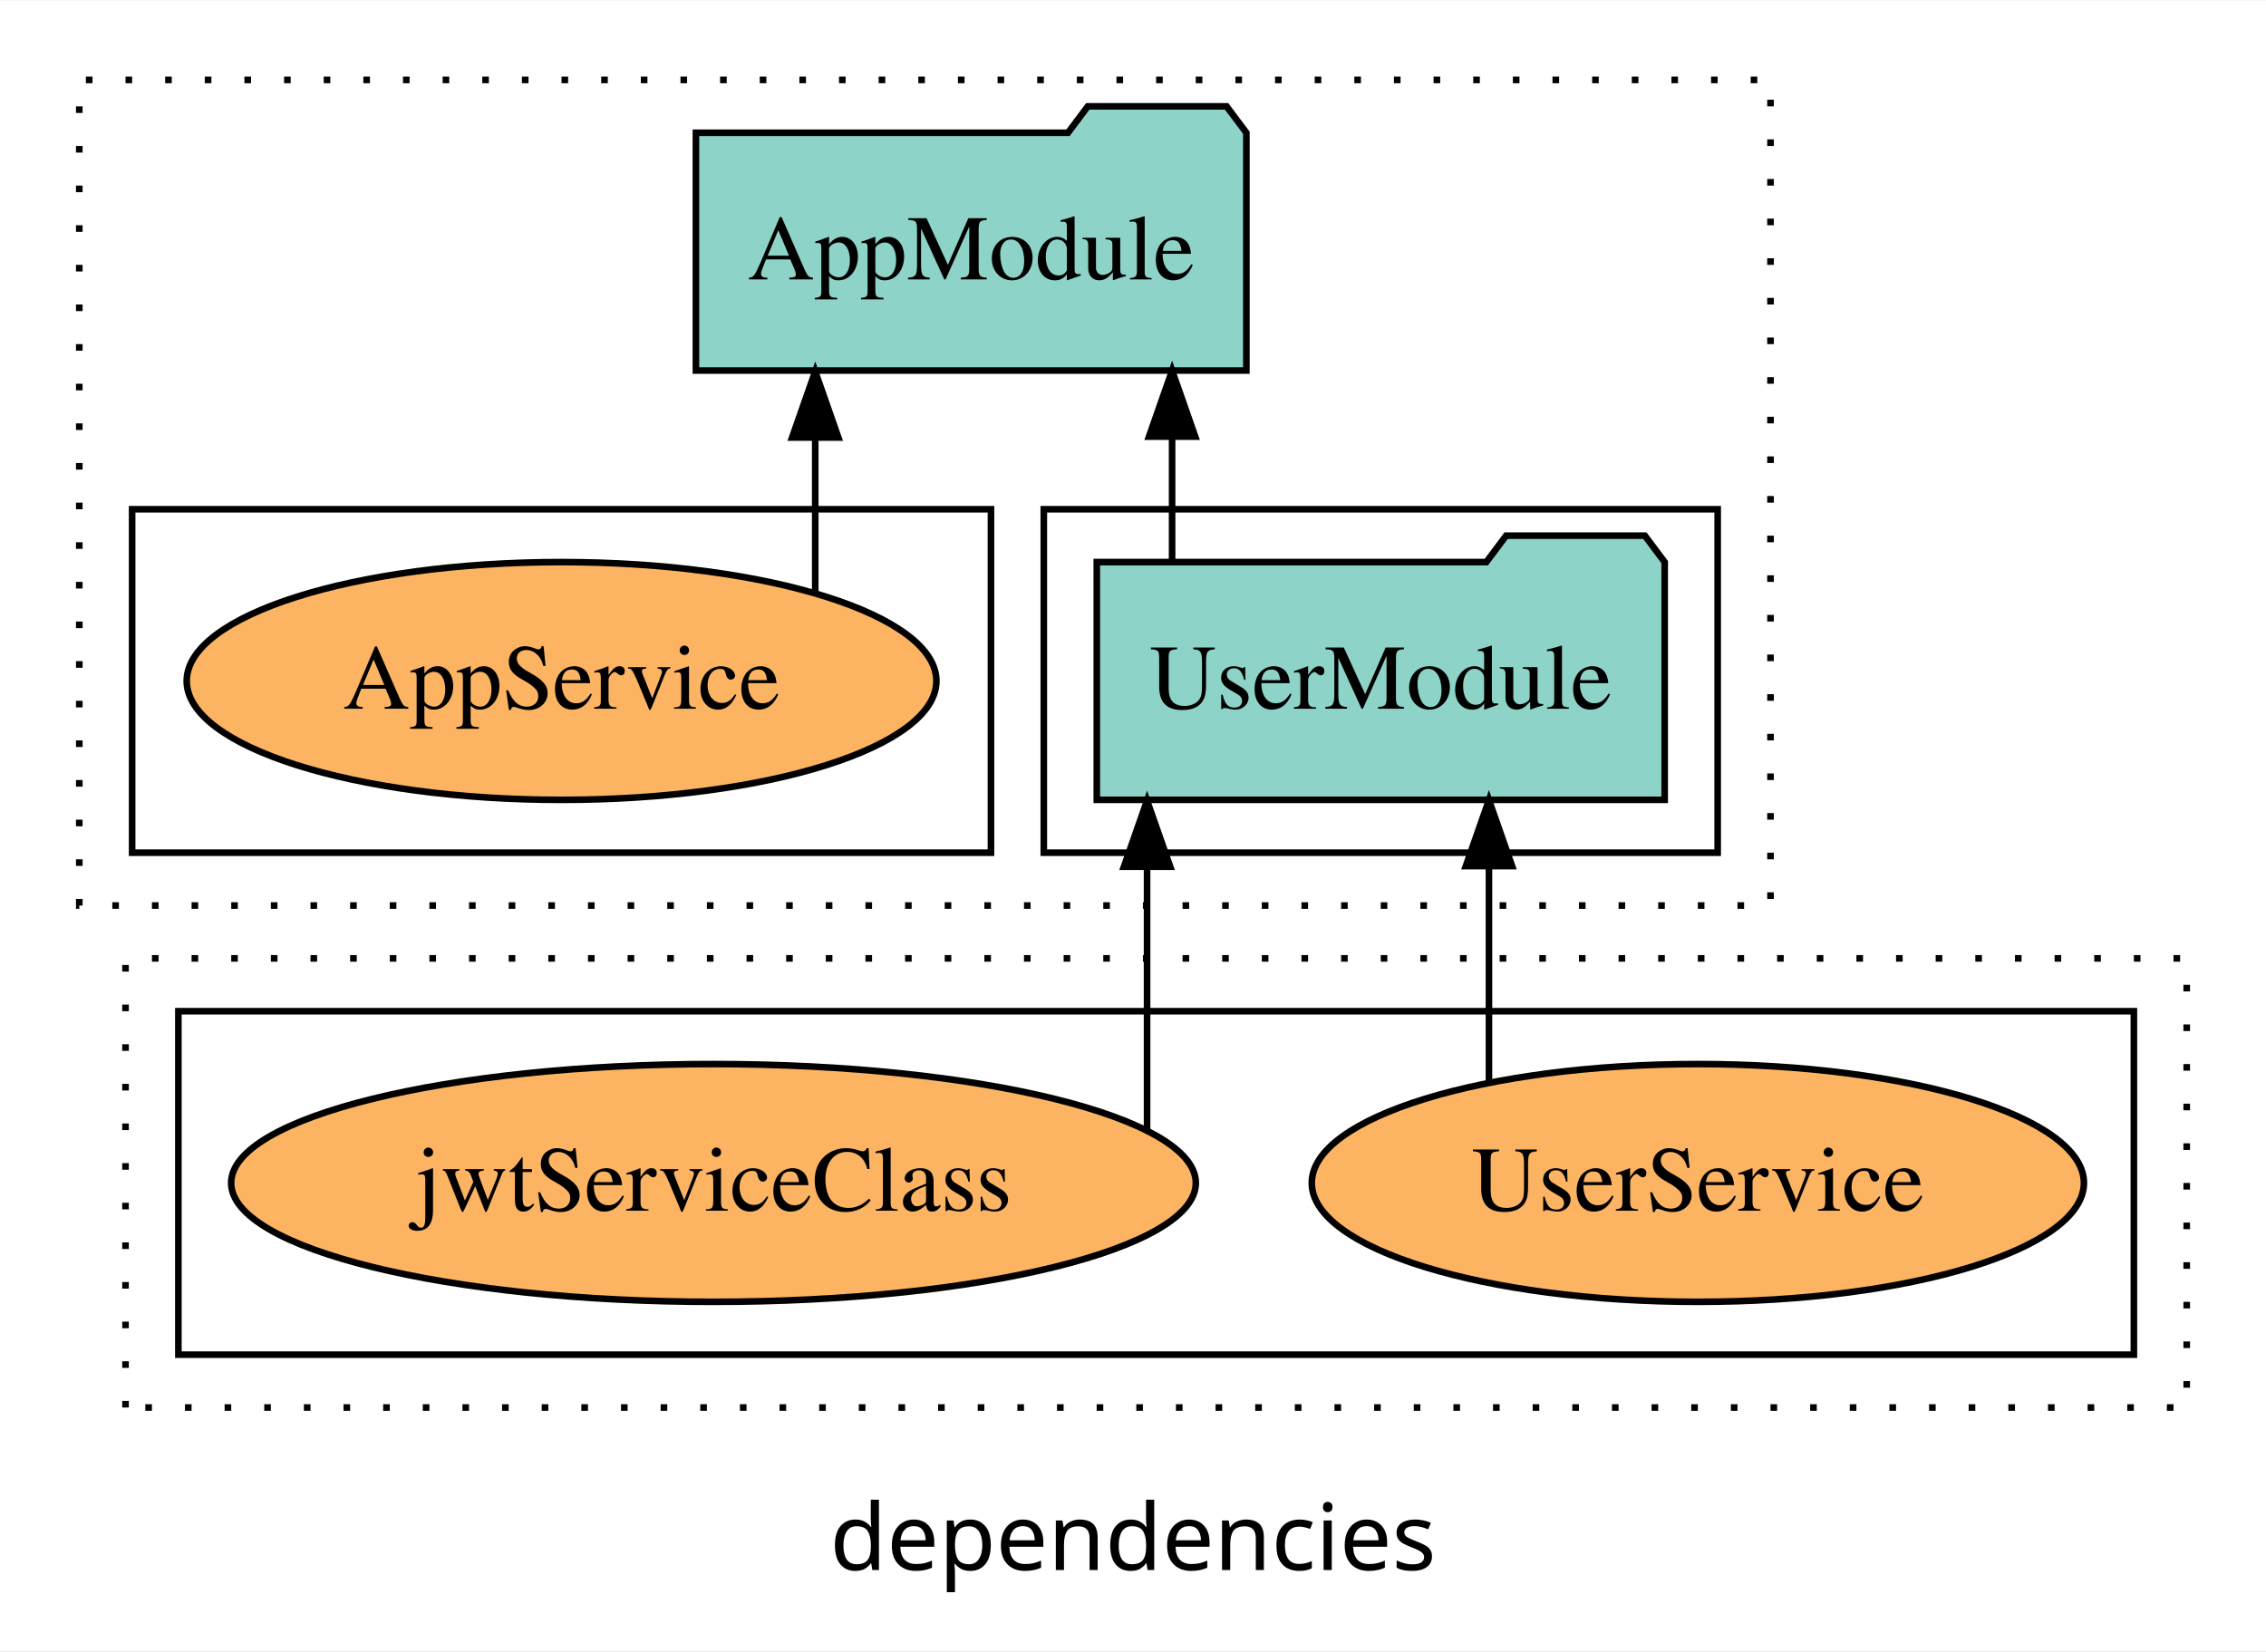
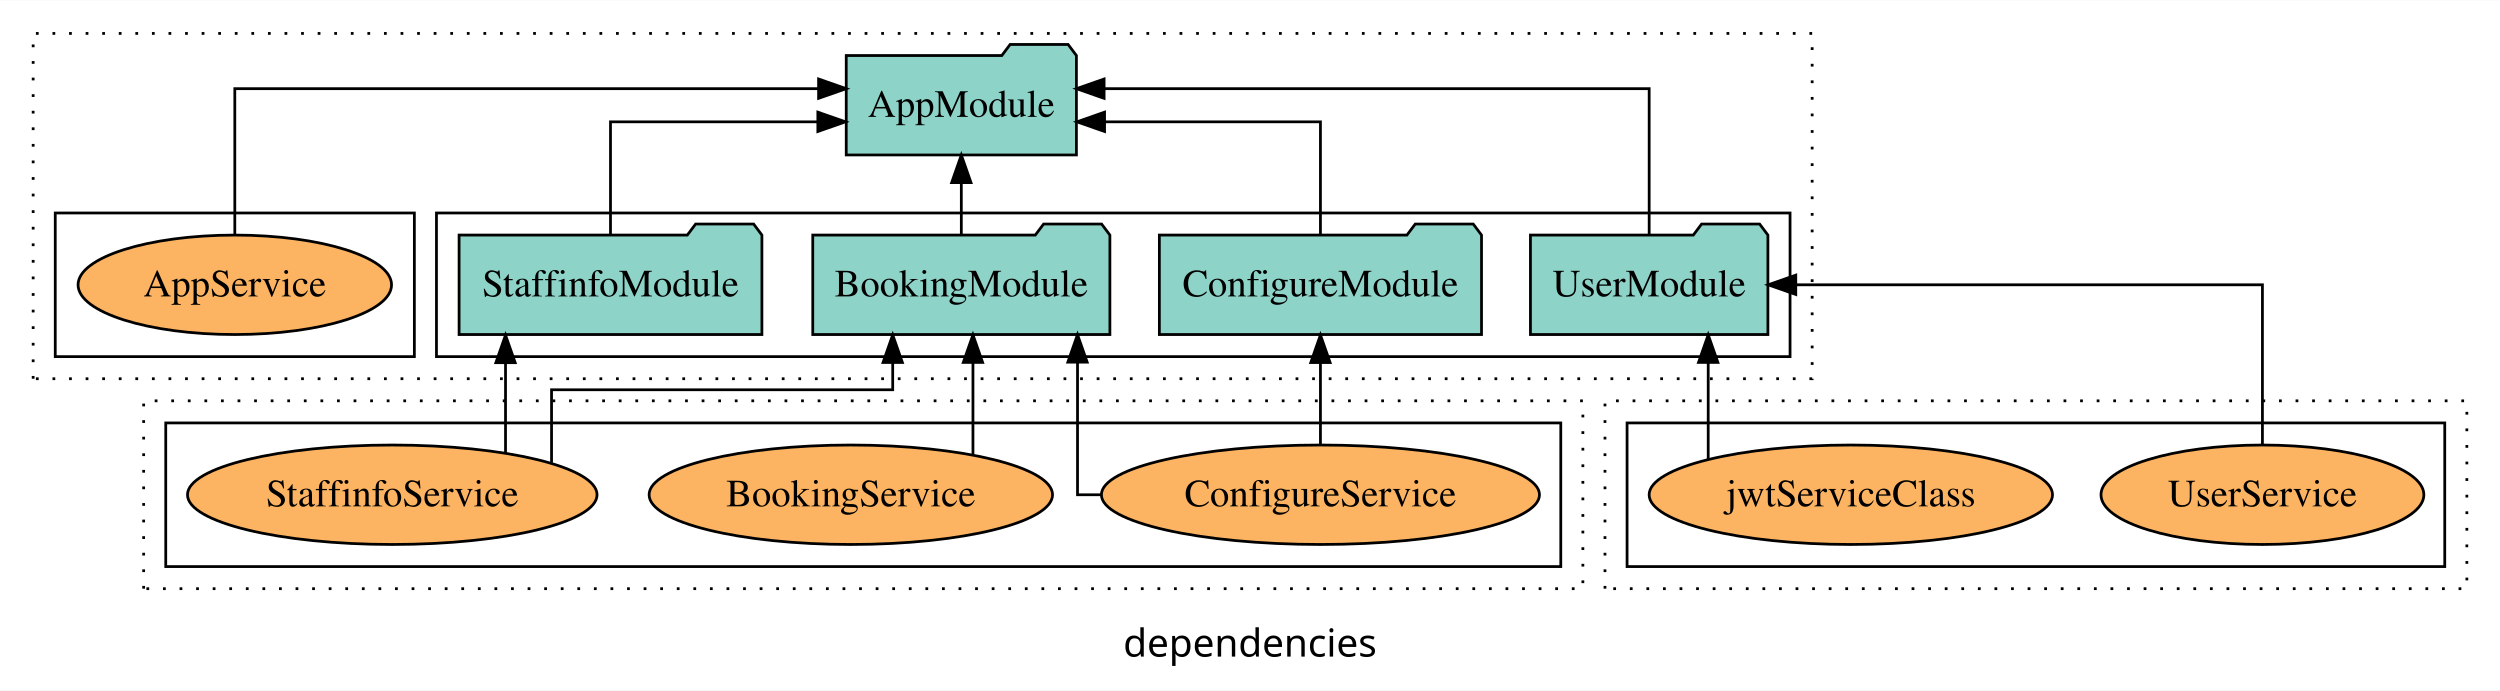
- <svg xmlns="http://www.w3.org/2000/svg" width="343pt" height="250pt" viewBox="0.00 0.00 343.00 249.80">
+ <svg xmlns="http://www.w3.org/2000/svg" width="905pt" height="250pt" viewBox="0.00 0.00 905.00 249.80">
  <g id="graph0" class="graph" transform="scale(1 1) rotate(0) translate(4 245.8)">
-     <polygon fill="white" stroke="transparent" points="-4,4 -4,-245.8 339,-245.8 339,4 -4,4" />
-     <text text-anchor="middle" x="167.5" y="-8.2" font-family="sans-serif" font-size="14.00">dependencies</text>
+     <polygon fill="white" stroke="transparent" points="-4,4 -4,-245.8 901,-245.8 901,4 -4,4" />
+     <text text-anchor="middle" x="448.5" y="-8.2" font-family="sans-serif" font-size="14.00">dependencies</text>
    <g id="clust1" class="cluster">
-       <polygon fill="none" stroke="black" stroke-dasharray="1,5" points="8,-108.8 8,-233.8 264,-233.8 264,-108.8 8,-108.8" />
+       <polygon fill="none" stroke="black" stroke-dasharray="1,5" points="8,-108.8 8,-233.8 652,-233.8 652,-108.8 8,-108.8" />
    </g>
    <g id="clust3" class="cluster">
-       <polygon fill="none" stroke="black" points="154,-116.8 154,-168.8 256,-168.8 256,-116.8 154,-116.8" />
+       <polygon fill="none" stroke="black" points="154,-116.8 154,-168.8 644,-168.8 644,-116.8 154,-116.8" />
    </g>
    <g id="clust6" class="cluster">
      <polygon fill="none" stroke="black" points="16,-116.8 16,-168.8 146,-168.8 146,-116.8 16,-116.8" />
    </g>
    <g id="clust7" class="cluster">
-       <polygon fill="none" stroke="black" stroke-dasharray="1,5" points="15,-32.8 15,-100.8 327,-100.8 327,-32.8 15,-32.8" />
+       <polygon fill="none" stroke="black" stroke-dasharray="1,5" points="48,-32.8 48,-100.8 569,-100.8 569,-32.8 48,-32.8" />
    </g>
    <g id="clust12" class="cluster">
-       <polygon fill="none" stroke="black" points="23,-40.8 23,-92.8 319,-92.8 319,-40.8 23,-40.8" />
+       <polygon fill="none" stroke="black" points="56,-40.8 56,-92.8 561,-92.8 561,-40.8 56,-40.8" />
+     </g>
+     <g id="clust25" class="cluster">
+       <polygon fill="none" stroke="black" stroke-dasharray="1,5" points="577,-32.8 577,-100.8 889,-100.8 889,-32.8 577,-32.8" />
+     </g>
+     <g id="clust30" class="cluster">
+       <polygon fill="none" stroke="black" points="585,-40.8 585,-92.8 881,-92.8 881,-40.8 585,-40.8" />
    </g>
    <g id="node1" class="node">
-       <polygon fill="#8dd3c7" stroke="black" points="247.98,-160.8 244.98,-164.8 223.98,-164.8 220.98,-160.8 162.02,-160.8 162.02,-124.8 247.98,-124.8 247.98,-160.8" />
-       <text text-anchor="middle" x="205" y="-138.6" font-family="Times,serif" font-size="14.00">UserModule</text>
+       <polygon fill="#8dd3c7" stroke="black" points="397.78,-160.8 394.78,-164.8 373.78,-164.8 370.78,-160.8 290.22,-160.8 290.22,-124.8 397.78,-124.8 397.78,-160.8" />
+       <text text-anchor="middle" x="344" y="-138.6" font-family="Times,serif" font-size="14.00">BookingModule</text>
+     </g>
+     <g id="node5" class="node">
+       <polygon fill="#8dd3c7" stroke="black" points="385.66,-225.8 382.66,-229.8 361.66,-229.8 358.66,-225.8 302.34,-225.8 302.34,-189.8 385.66,-189.8 385.66,-225.8" />
+       <text text-anchor="middle" x="344" y="-203.6" font-family="Times,serif" font-size="14.00">AppModule</text>
+     </g>
+     <g id="edge1" class="edge">
+       <path fill="none" stroke="black" d="M344,-160.91C344,-160.91 344,-179.79 344,-179.79" />
+       <polygon fill="black" stroke="black" points="340.5,-179.79 344,-189.79 347.5,-179.79 340.5,-179.79" />
    </g>
    <g id="node2" class="node">
-       <polygon fill="#8dd3c7" stroke="black" points="184.66,-225.8 181.66,-229.8 160.66,-229.8 157.66,-225.8 101.34,-225.8 101.34,-189.8 184.66,-189.8 184.66,-225.8" />
-       <text text-anchor="middle" x="143" y="-203.6" font-family="Times,serif" font-size="14.00">AppModule</text>
+       <polygon fill="#8dd3c7" stroke="black" points="532.31,-160.8 529.31,-164.8 508.31,-164.8 505.31,-160.8 415.69,-160.8 415.69,-124.8 532.31,-124.8 532.31,-160.8" />
+       <text text-anchor="middle" x="474" y="-138.6" font-family="Times,serif" font-size="14.00">ConfigureModule</text>
    </g>
-     <g id="edge1" class="edge">
-       <path fill="none" stroke="black" d="M173.42,-160.91C173.42,-160.91 173.42,-179.79 173.42,-179.79" />
-       <polygon fill="black" stroke="black" points="169.92,-179.79 173.42,-189.79 176.92,-179.79 169.92,-179.79" />
+     <g id="edge2" class="edge">
+       <path fill="none" stroke="black" d="M474,-160.82C474,-178.17 474,-201.8 474,-201.8 474,-201.8 395.85,-201.8 395.85,-201.8" />
+       <polygon fill="black" stroke="black" points="395.85,-198.3 385.85,-201.8 395.85,-205.3 395.85,-198.3" />
    </g>
    <g id="node3" class="node">
+       <polygon fill="#8dd3c7" stroke="black" points="271.81,-160.8 268.81,-164.8 247.81,-164.8 244.81,-160.8 162.19,-160.8 162.19,-124.8 271.81,-124.8 271.81,-160.8" />
+       <text text-anchor="middle" x="217" y="-138.6" font-family="Times,serif" font-size="14.00">StaffinfoModule</text>
+     </g>
+     <g id="edge3" class="edge">
+       <path fill="none" stroke="black" d="M217,-160.82C217,-178.17 217,-201.8 217,-201.8 217,-201.8 292.06,-201.8 292.06,-201.8" />
+       <polygon fill="black" stroke="black" points="292.06,-205.3 302.06,-201.8 292.06,-198.3 292.06,-205.3" />
+     </g>
+     <g id="node4" class="node">
+       <polygon fill="#8dd3c7" stroke="black" points="635.98,-160.8 632.98,-164.8 611.98,-164.8 608.98,-160.8 550.02,-160.8 550.02,-124.8 635.98,-124.8 635.98,-160.8" />
+       <text text-anchor="middle" x="593" y="-138.6" font-family="Times,serif" font-size="14.00">UserModule</text>
+     </g>
+     <g id="edge4" class="edge">
+       <path fill="none" stroke="black" d="M593,-161.08C593,-182.12 593,-213.8 593,-213.8 593,-213.8 395.68,-213.8 395.68,-213.8" />
+       <polygon fill="black" stroke="black" points="395.68,-210.3 385.68,-213.8 395.68,-217.3 395.68,-210.3" />
+     </g>
+     <g id="node6" class="node">
      <ellipse fill="#fdb462" stroke="black" cx="81" cy="-142.8" rx="56.74" ry="18" />
      <text text-anchor="middle" x="81" y="-138.6" font-family="Times,serif" font-size="14.00">AppService</text>
    </g>
-     <g id="edge2" class="edge">
-       <path fill="none" stroke="black" d="M119.4,-156.27C119.4,-156.27 119.4,-179.66 119.4,-179.66" />
-       <polygon fill="black" stroke="black" points="115.9,-179.66 119.4,-189.66 122.9,-179.66 115.9,-179.66" />
+     <g id="edge5" class="edge">
+       <path fill="none" stroke="black" d="M81,-161.08C81,-182.12 81,-213.8 81,-213.8 81,-213.8 292.33,-213.8 292.33,-213.8" />
+       <polygon fill="black" stroke="black" points="292.33,-217.3 302.33,-213.8 292.33,-210.3 292.33,-217.3" />
    </g>
-     <g id="node4" class="node">
-       <ellipse fill="#fdb462" stroke="black" cx="253" cy="-66.8" rx="58.44" ry="18" />
-       <text text-anchor="middle" x="253" y="-62.6" font-family="Times,serif" font-size="14.00">UserService</text>
+     <g id="node7" class="node">
+       <ellipse fill="#fdb462" stroke="black" cx="304" cy="-66.8" rx="73.02" ry="18" />
+       <text text-anchor="middle" x="304" y="-62.6" font-family="Times,serif" font-size="14.00">BookingService</text>
    </g>
-     <g id="edge3" class="edge">
-       <path fill="none" stroke="black" d="M221.38,-82.18C221.38,-82.18 221.38,-114.77 221.38,-114.77" />
-       <polygon fill="black" stroke="black" points="217.88,-114.77 221.38,-124.77 224.88,-114.77 217.88,-114.77" />
+     <g id="edge6" class="edge">
+       <path fill="none" stroke="black" d="M348.21,-81.45C348.21,-81.45 348.21,-114.7 348.21,-114.7" />
+       <polygon fill="black" stroke="black" points="344.71,-114.7 348.21,-124.7 351.71,-114.7 344.71,-114.7" />
    </g>
-     <g id="node5" class="node">
-       <ellipse fill="#fdb462" stroke="black" cx="104" cy="-66.8" rx="73.01" ry="18" />
-       <text text-anchor="middle" x="104" y="-62.6" font-family="Times,serif" font-size="14.00">jwtServiceClass</text>
+     <g id="node8" class="node">
+       <ellipse fill="#fdb462" stroke="black" cx="474" cy="-66.8" rx="79.29" ry="18" />
+       <text text-anchor="middle" x="474" y="-62.6" font-family="Times,serif" font-size="14.00">ConfigureService</text>
    </g>
-     <g id="edge4" class="edge">
-       <path fill="none" stroke="black" d="M169.63,-74.93C169.63,-74.93 169.63,-114.68 169.63,-114.68" />
-       <polygon fill="black" stroke="black" points="166.13,-114.68 169.63,-124.68 173.13,-114.68 166.13,-114.68" />
+     <g id="edge7" class="edge">
+       <path fill="none" stroke="black" d="M394.81,-66.8C389.41,-66.8 386.06,-66.8 386.06,-66.8 386.06,-66.8 386.06,-114.79 386.06,-114.79" />
+       <polygon fill="black" stroke="black" points="382.56,-114.79 386.06,-124.79 389.56,-114.79 382.56,-114.79" />
+     </g>
+     <g id="edge9" class="edge">
+       <path fill="none" stroke="black" d="M474,-84.81C474,-84.81 474,-114.65 474,-114.65" />
+       <polygon fill="black" stroke="black" points="470.5,-114.65 474,-124.65 477.5,-114.65 470.5,-114.65" />
+     </g>
+     <g id="node9" class="node">
+       <ellipse fill="#fdb462" stroke="black" cx="138" cy="-66.8" rx="74.13" ry="18" />
+       <text text-anchor="middle" x="138" y="-62.6" font-family="Times,serif" font-size="14.00">StaffinfoService</text>
+     </g>
+     <g id="edge8" class="edge">
+       <path fill="none" stroke="black" d="M195.66,-78.41C195.66,-89.58 195.66,-104.8 195.66,-104.8 195.66,-104.8 319.16,-104.8 319.16,-104.8 319.16,-104.8 319.16,-114.69 319.16,-114.69" />
+       <polygon fill="black" stroke="black" points="315.66,-114.69 319.16,-124.69 322.66,-114.69 315.66,-114.69" />
+     </g>
+     <g id="edge10" class="edge">
+       <path fill="none" stroke="black" d="M179,-81.82C179,-81.82 179,-114.6 179,-114.6" />
+       <polygon fill="black" stroke="black" points="175.5,-114.6 179,-124.6 182.5,-114.6 175.5,-114.6" />
+     </g>
+     <g id="node10" class="node">
+       <ellipse fill="#fdb462" stroke="black" cx="815" cy="-66.8" rx="58.44" ry="18" />
+       <text text-anchor="middle" x="815" y="-62.6" font-family="Times,serif" font-size="14.00">UserService</text>
+     </g>
+     <g id="edge11" class="edge">
+       <path fill="none" stroke="black" d="M815,-84.81C815,-107.29 815,-142.8 815,-142.8 815,-142.8 646.07,-142.8 646.07,-142.8" />
+       <polygon fill="black" stroke="black" points="646.07,-139.3 636.07,-142.8 646.07,-146.3 646.07,-139.3" />
+     </g>
+     <g id="node11" class="node">
+       <ellipse fill="#fdb462" stroke="black" cx="666" cy="-66.8" rx="73.01" ry="18" />
+       <text text-anchor="middle" x="666" y="-62.6" font-family="Times,serif" font-size="14.00">jwtServiceClass</text>
+     </g>
+     <g id="edge12" class="edge">
+       <path fill="none" stroke="black" d="M614.37,-79.69C614.37,-79.69 614.37,-114.71 614.37,-114.71" />
+       <polygon fill="black" stroke="black" points="610.87,-114.71 614.37,-124.71 617.87,-114.71 610.87,-114.71" />
    </g>
  </g>
</svg>
